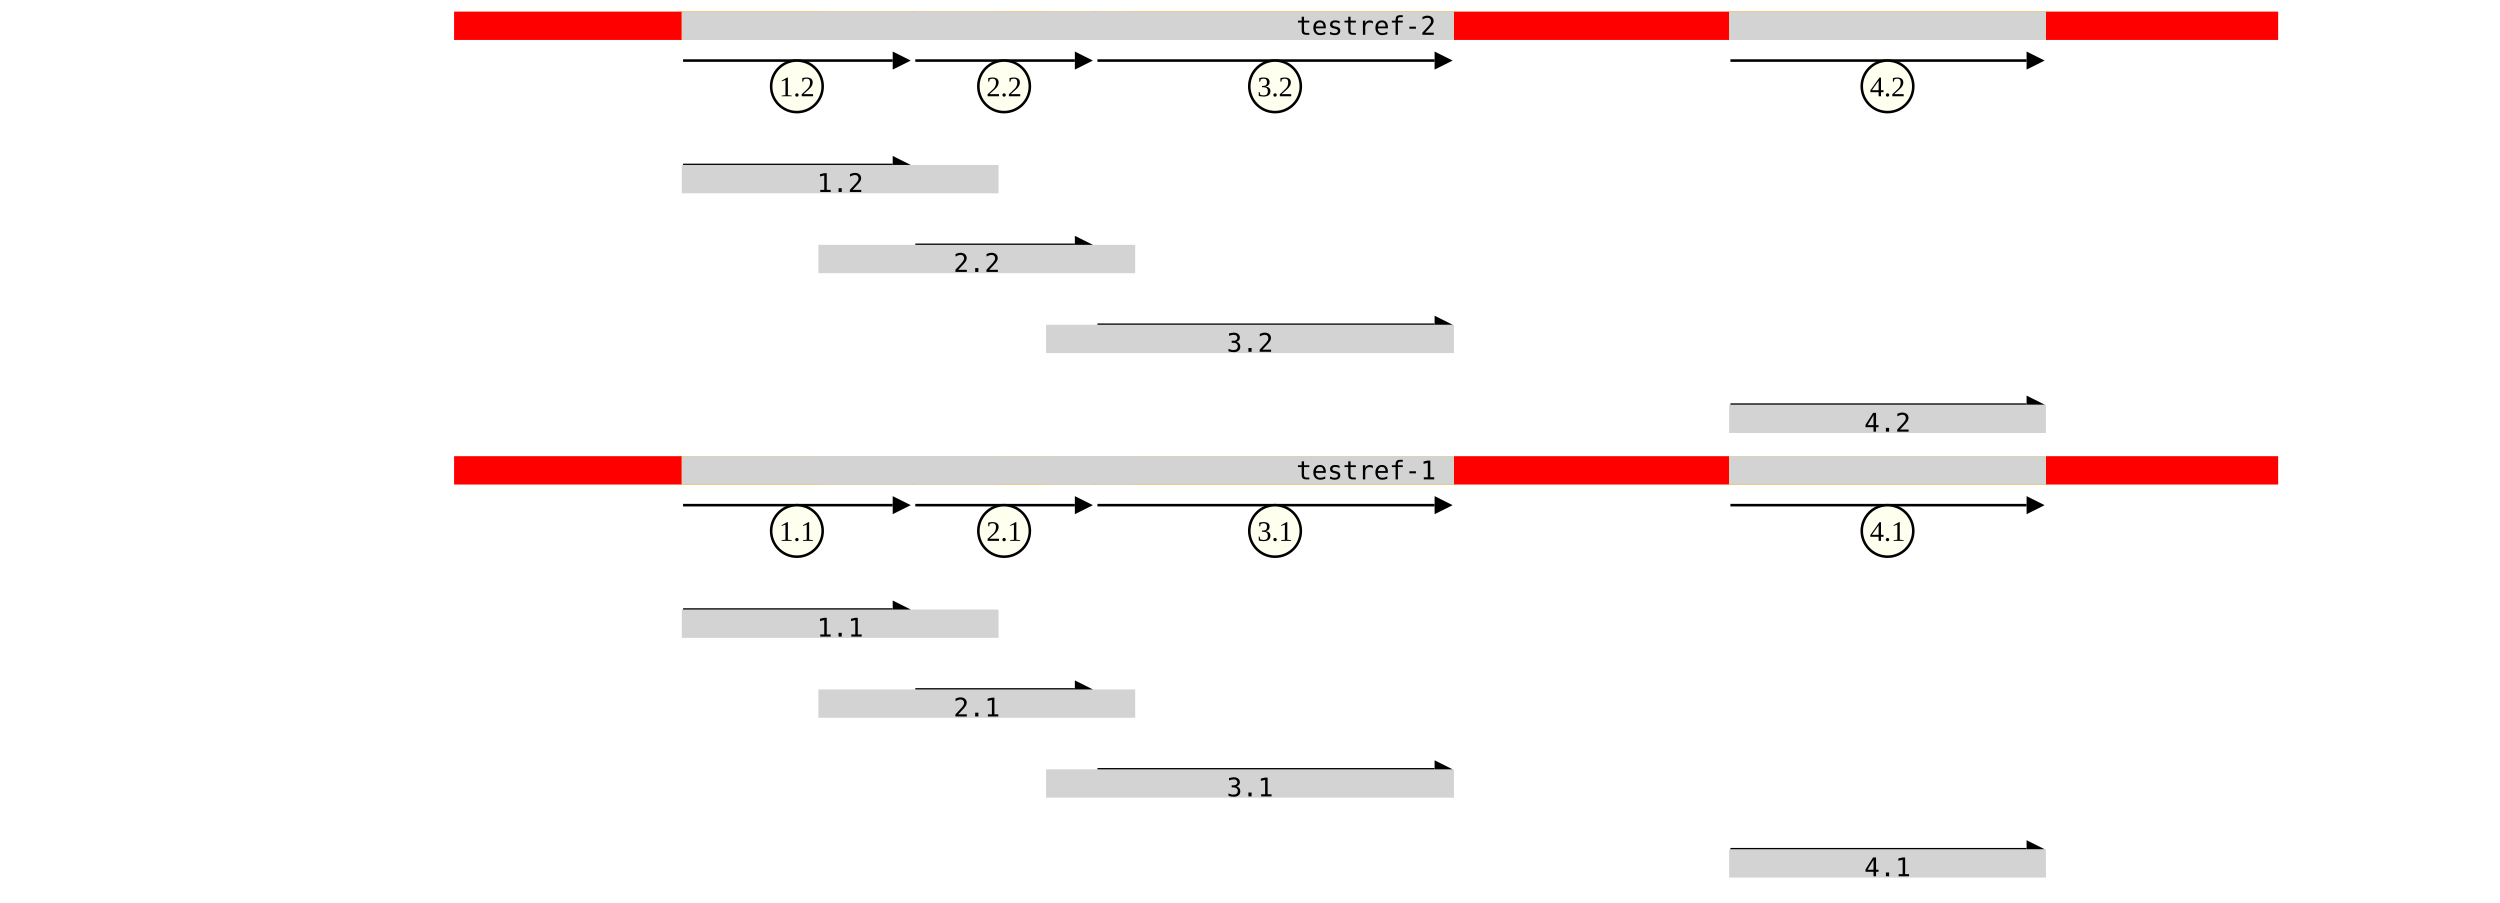
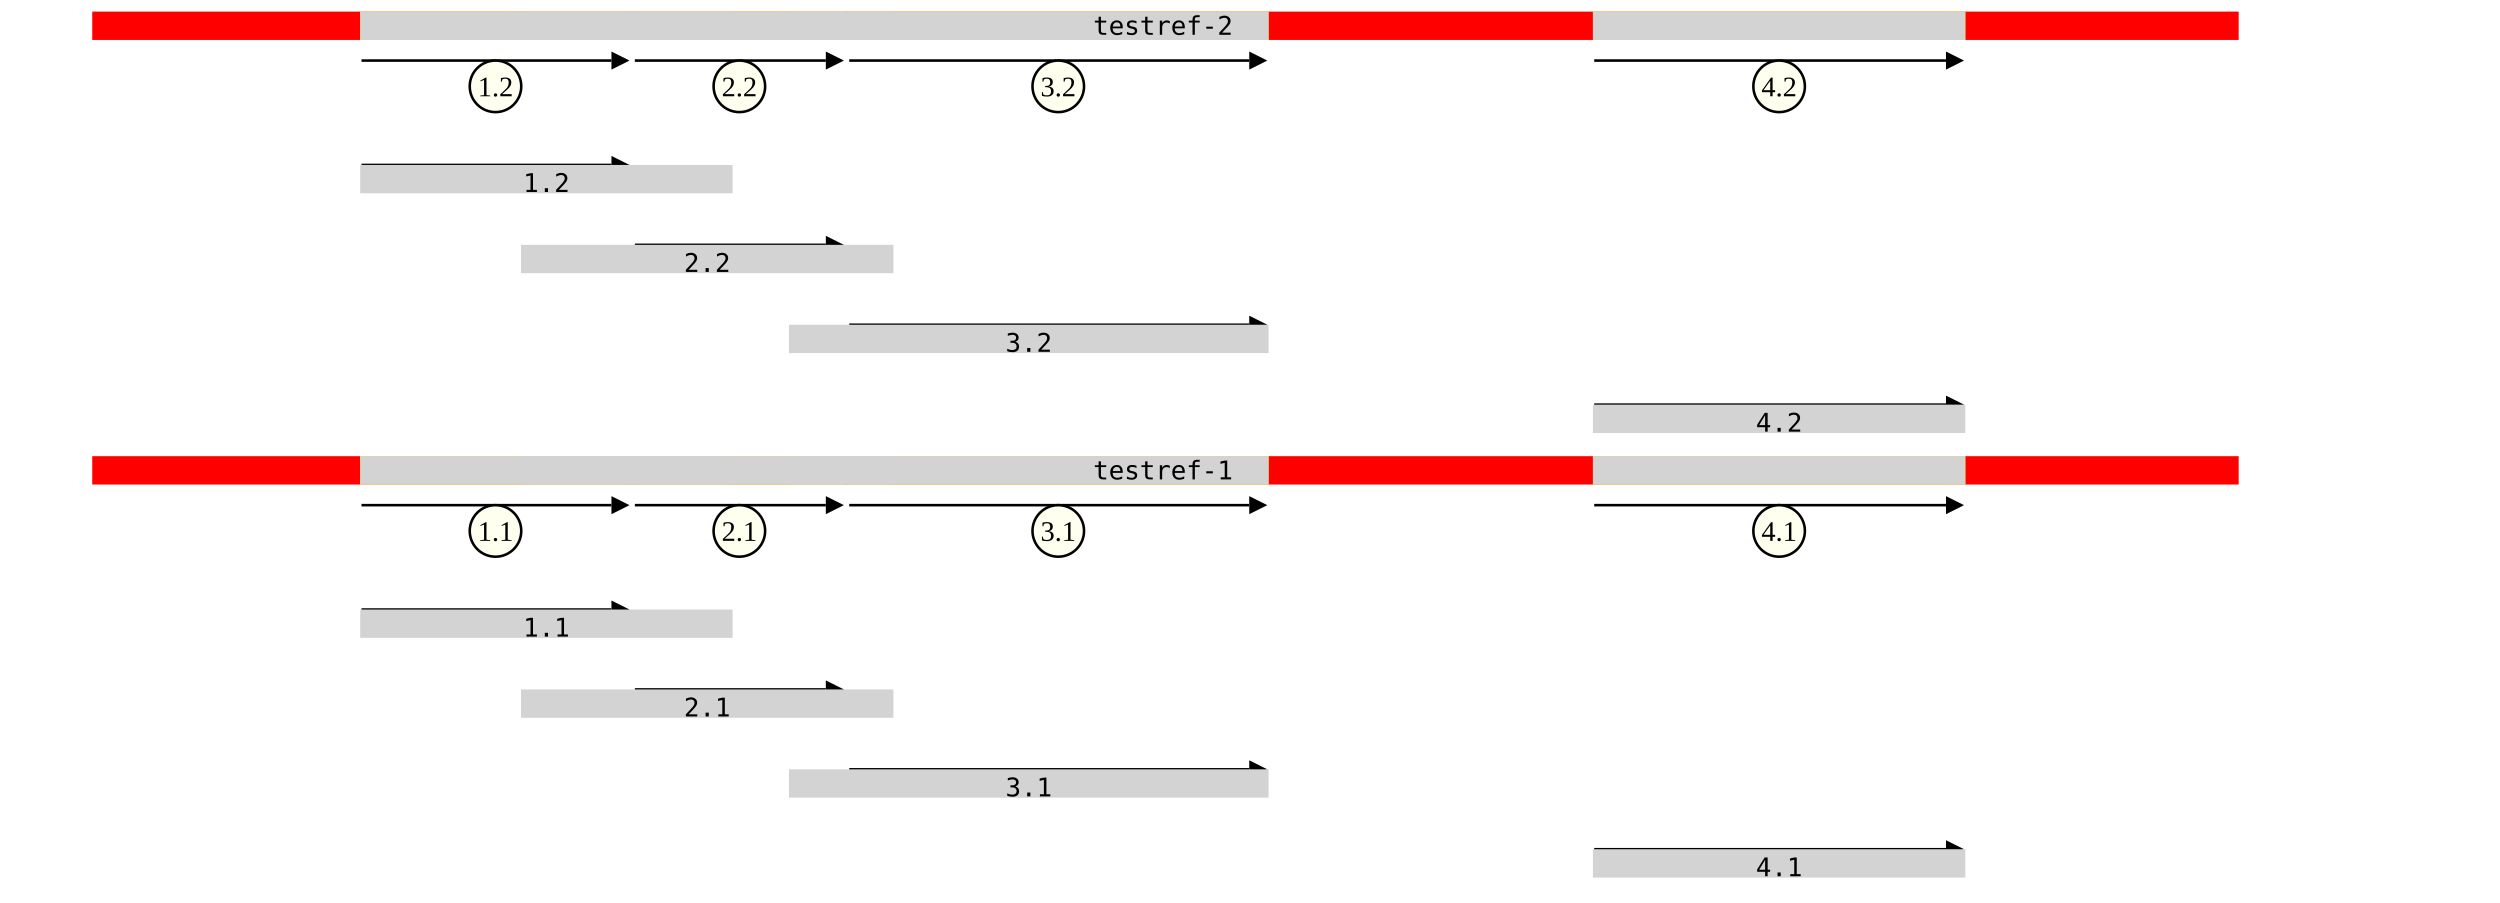
<svg xmlns="http://www.w3.org/2000/svg" width="970" height="350.0" viewBox="0.0 -350.0 970 350.0">
  <defs>
</defs>
  <g transform="translate(0 -335.0)">
    <g transform="translate(0.0 0)">
-       <rect x="176.685" y="-10" width="706.74" height="10" fill="red" stroke="red" />
-     </g>
-     <g transform="translate(0.0 0)">
-       <rect x="265.027" y="-10" width="88.342" height="10" fill="yellow" stroke="yellow" />
-     </g>
-     <g transform="translate(0.0 0)">
-       <rect x="355.137" y="-10" width="68.907" height="10" fill="yellow" stroke="yellow" />
-     </g>
-     <g transform="translate(0.0 0)">
-       <rect x="425.811" y="-10" width="137.814" height="10" fill="yellow" stroke="yellow" />
-     </g>
-     <g transform="translate(0.0 0)">
-       <rect x="671.403" y="-10" width="121.913" height="10" fill="yellow" stroke="yellow" />
-     </g>
-     <g transform="translate(0.0 0)">
-       <rect x="265.027" y="-10" width="121.913" height="10" fill="lightgray" stroke="lightgray" />
-     </g>
-     <g transform="translate(0.0 0)">
-       <rect x="318.033" y="-10" width="121.913" height="10" fill="lightgray" stroke="lightgray" />
-     </g>
-     <g transform="translate(0.0 0)">
-       <rect x="406.375" y="-10" width="157.25" height="10" fill="lightgray" stroke="lightgray" />
-     </g>
-     <g transform="translate(0.0 0)">
-       <rect x="671.403" y="-10" width="121.913" height="10" fill="lightgray" stroke="lightgray" />
+       <rect x="36.288" y="-10" width="831.815" height="10" fill="red" stroke="red" />
+     </g>
+     <g transform="translate(0.0 0)">
+       <rect x="140.265" y="-10" width="103.977" height="10" fill="yellow" stroke="yellow" />
+     </g>
+     <g transform="translate(0.0 0)">
+       <rect x="246.321" y="-10" width="81.102" height="10" fill="yellow" stroke="yellow" />
+     </g>
+     <g transform="translate(0.0 0)">
+       <rect x="329.503" y="-10" width="162.204" height="10" fill="yellow" stroke="yellow" />
+     </g>
+     <g transform="translate(0.0 0)">
+       <rect x="618.558" y="-10" width="143.488" height="10" fill="yellow" stroke="yellow" />
+     </g>
+     <g transform="translate(0.0 0)">
+       <rect x="140.265" y="-10" width="143.488" height="10" fill="lightgray" stroke="lightgray" />
+     </g>
+     <g transform="translate(0.0 0)">
+       <rect x="202.651" y="-10" width="143.488" height="10" fill="lightgray" stroke="lightgray" />
+     </g>
+     <g transform="translate(0.0 0)">
+       <rect x="306.628" y="-10" width="185.079" height="10" fill="lightgray" stroke="lightgray" />
+     </g>
+     <g transform="translate(0.0 0)">
+       <rect x="618.558" y="-10" width="143.488" height="10" fill="lightgray" stroke="lightgray" />
    </g>
  </g>
  <g transform="translate(0.0 -336.5)">
-     <rect x="530.055" y="11.5" width="0.0" height="-11.5" fill="transparent" stroke="transparent" />
-     <g transform="translate(530.0546 0)">
+     <rect x="451.26" y="11.5" width="0.0" height="-11.5" fill="transparent" stroke="transparent" />
+     <g transform="translate(451.2595 0)">
      <text x="0" y="0" font-size="10" font-family="monospace" text-anchor="middle">testref-2</text>
    </g>
  </g>
  <g transform="translate(0 -306.5)">
    <g transform="translate(0.0 0)">
-       <path d="M265.027,-20.0 L346.37,-20.0" stroke="black" />
-       <circle cx="309.199" cy="-10.0" r="10.0" fill="ivory" stroke="black" />
-       <path d="M353.37,-20.0 L346.37,-23.5 L346.37,-16.5 L353.37,-20.0" fill="black" />
-       <text x="309.199" y="-10.0" font-size="11.0" text-anchor="middle" dy="0.35em">1.2</text>
-     </g>
-     <g transform="translate(0.0 0)">
-       <path d="M355.137,-20.0 L417.044,-20.0" stroke="black" />
-       <circle cx="389.59" cy="-10.0" r="10.0" fill="ivory" stroke="black" />
-       <path d="M424.044,-20.0 L417.044,-23.5 L417.044,-16.5 L424.044,-20.0" fill="black" />
-       <text x="389.59" y="-10.0" font-size="11.0" text-anchor="middle" dy="0.35em">2.2</text>
-     </g>
-     <g transform="translate(0.0 0)">
-       <path d="M425.811,-20.0 L556.625,-20.0" stroke="black" />
-       <circle cx="494.718" cy="-10.0" r="10.0" fill="ivory" stroke="black" />
-       <path d="M563.625,-20.0 L556.625,-23.5 L556.625,-16.5 L563.625,-20.0" fill="black" />
-       <text x="494.718" y="-10.0" font-size="11.0" text-anchor="middle" dy="0.35em">3.2</text>
-     </g>
-     <g transform="translate(0.0 0)">
-       <path d="M671.403,-20.0 L786.315,-20.0" stroke="black" />
-       <circle cx="732.359" cy="-10.0" r="10.0" fill="ivory" stroke="black" />
-       <path d="M793.315,-20.0 L786.315,-23.5 L786.315,-16.5 L793.315,-20.0" fill="black" />
-       <text x="732.359" y="-10.0" font-size="11.0" text-anchor="middle" dy="0.35em">4.2</text>
+       <path d="M140.265,-20.0 L237.242,-20.0" stroke="black" />
+       <circle cx="192.253" cy="-10.0" r="10.0" fill="ivory" stroke="black" />
+       <path d="M244.242,-20.0 L237.242,-23.5 L237.242,-16.5 L244.242,-20.0" fill="black" />
+       <text x="192.253" y="-10.0" font-size="11.0" text-anchor="middle" dy="0.35em">1.2</text>
+     </g>
+     <g transform="translate(0.0 0)">
+       <path d="M246.321,-20.0 L320.423,-20.0" stroke="black" />
+       <circle cx="286.872" cy="-10.0" r="10.0" fill="ivory" stroke="black" />
+       <path d="M327.423,-20.0 L320.423,-23.5 L320.423,-16.5 L327.423,-20.0" fill="black" />
+       <text x="286.872" y="-10.0" font-size="11.0" text-anchor="middle" dy="0.35em">2.2</text>
+     </g>
+     <g transform="translate(0.0 0)">
+       <path d="M329.503,-20.0 L484.707,-20.0" stroke="black" />
+       <circle cx="410.605" cy="-10.0" r="10.0" fill="ivory" stroke="black" />
+       <path d="M491.707,-20.0 L484.707,-23.5 L484.707,-16.5 L491.707,-20.0" fill="black" />
+       <text x="410.605" y="-10.0" font-size="11.0" text-anchor="middle" dy="0.35em">3.2</text>
+     </g>
+     <g transform="translate(0.0 0)">
+       <path d="M618.558,-20.0 L755.046,-20.0" stroke="black" />
+       <circle cx="690.302" cy="-10.0" r="10.0" fill="ivory" stroke="black" />
+       <path d="M762.046,-20.0 L755.046,-23.5 L755.046,-16.5 L762.046,-20.0" fill="black" />
+       <text x="690.302" y="-10.0" font-size="11.0" text-anchor="middle" dy="0.35em">4.2</text>
    </g>
  </g>
  <g transform="translate(0 -295.5)">
    <g transform="translate(0.0 0)">
-       <path d="M265.027,9.5 L346.37,9.5" stroke="black" />
-       <path d="M353.37,9.5 L346.37,6.0 L346.37,13.0 L353.37,9.5" fill="black" />
+       <path d="M140.265,9.5 L237.242,9.5" stroke="black" />
+       <path d="M244.242,9.5 L237.242,6.0 L237.242,13.0 L244.242,9.5" fill="black" />
    </g>
  </g>
  <g transform="translate(0 -275.5)">
    <g transform="translate(0.0 0)">
-       <rect x="265.027" y="-10" width="121.913" height="10" fill="lightgrey" stroke="lightgrey" />
-       <g transform="translate(325.9836 0)">
+       <rect x="140.265" y="-10" width="143.488" height="10" fill="lightgrey" stroke="lightgrey" />
+       <g transform="translate(212.0088 0)">
        <text x="0" y="0" font-size="10" font-family="monospace" text-anchor="middle">1.2</text>
      </g>
    </g>
  </g>
  <g transform="translate(0 -264.5)">
    <g transform="translate(0.0 0)">
-       <path d="M355.137,9.5 L417.044,9.5" stroke="black" />
-       <path d="M424.044,9.5 L417.044,6.0 L417.044,13.0 L424.044,9.5" fill="black" />
+       <path d="M246.321,9.5 L320.423,9.5" stroke="black" />
+       <path d="M327.423,9.5 L320.423,6.0 L320.423,13.0 L327.423,9.5" fill="black" />
    </g>
  </g>
  <g transform="translate(0 -244.5)">
    <g transform="translate(0.0 0)">
-       <rect x="318.033" y="-10" width="121.913" height="10" fill="lightgrey" stroke="lightgrey" />
-       <g transform="translate(378.9891 0)">
+       <rect x="202.651" y="-10" width="143.488" height="10" fill="lightgrey" stroke="lightgrey" />
+       <g transform="translate(274.3949 0)">
        <text x="0" y="0" font-size="10" font-family="monospace" text-anchor="middle">2.2</text>
      </g>
    </g>
  </g>
  <g transform="translate(0 -233.5)">
    <g transform="translate(0.0 0)">
-       <path d="M425.811,9.5 L556.625,9.5" stroke="black" />
-       <path d="M563.625,9.5 L556.625,6.0 L556.625,13.0 L563.625,9.5" fill="black" />
+       <path d="M329.503,9.5 L484.707,9.5" stroke="black" />
+       <path d="M491.707,9.5 L484.707,6.0 L484.707,13.0 L491.707,9.5" fill="black" />
    </g>
  </g>
  <g transform="translate(0 -213.5)">
    <g transform="translate(0.0 0)">
-       <rect x="406.375" y="-10" width="157.25" height="10" fill="lightgrey" stroke="lightgrey" />
-       <g transform="translate(485 0)">
+       <rect x="306.628" y="-10" width="185.079" height="10" fill="lightgrey" stroke="lightgrey" />
+       <g transform="translate(399.1671 0)">
        <text x="0" y="0" font-size="10" font-family="monospace" text-anchor="middle">3.2</text>
      </g>
    </g>
  </g>
  <g transform="translate(0 -202.5)">
    <g transform="translate(0.0 0)">
-       <path d="M671.403,9.5 L786.315,9.5" stroke="black" />
-       <path d="M793.315,9.5 L786.315,6.0 L786.315,13.0 L793.315,9.5" fill="black" />
+       <path d="M618.558,9.5 L755.046,9.5" stroke="black" />
+       <path d="M762.046,9.5 L755.046,6.0 L755.046,13.0 L762.046,9.5" fill="black" />
    </g>
  </g>
  <g transform="translate(0 -182.5)">
    <g transform="translate(0.0 0)">
-       <rect x="671.403" y="-10" width="121.913" height="10" fill="lightgrey" stroke="lightgrey" />
-       <g transform="translate(732.3588 0)">
+       <rect x="618.558" y="-10" width="143.488" height="10" fill="lightgrey" stroke="lightgrey" />
+       <g transform="translate(690.3023 0)">
        <text x="0" y="0" font-size="10" font-family="monospace" text-anchor="middle">4.2</text>
      </g>
    </g>
  </g>
  <g transform="translate(0 -162.5)">
    <g transform="translate(0.0 0)">
-       <rect x="176.685" y="-10" width="706.74" height="10" fill="red" stroke="red" />
-     </g>
-     <g transform="translate(0.0 0)">
-       <rect x="265.027" y="-10" width="88.342" height="10" fill="yellow" stroke="yellow" />
-     </g>
-     <g transform="translate(0.0 0)">
-       <rect x="355.137" y="-10" width="68.907" height="10" fill="yellow" stroke="yellow" />
-     </g>
-     <g transform="translate(0.0 0)">
-       <rect x="425.811" y="-10" width="137.814" height="10" fill="yellow" stroke="yellow" />
-     </g>
-     <g transform="translate(0.0 0)">
-       <rect x="671.403" y="-10" width="121.913" height="10" fill="yellow" stroke="yellow" />
-     </g>
-     <g transform="translate(0.0 0)">
-       <rect x="265.027" y="-10" width="121.913" height="10" fill="lightgray" stroke="lightgray" />
-     </g>
-     <g transform="translate(0.0 0)">
-       <rect x="318.033" y="-10" width="121.913" height="10" fill="lightgray" stroke="lightgray" />
-     </g>
-     <g transform="translate(0.0 0)">
-       <rect x="406.375" y="-10" width="157.25" height="10" fill="lightgray" stroke="lightgray" />
-     </g>
-     <g transform="translate(0.0 0)">
-       <rect x="671.403" y="-10" width="121.913" height="10" fill="lightgray" stroke="lightgray" />
+       <rect x="36.288" y="-10" width="831.815" height="10" fill="red" stroke="red" />
+     </g>
+     <g transform="translate(0.0 0)">
+       <rect x="140.265" y="-10" width="103.977" height="10" fill="yellow" stroke="yellow" />
+     </g>
+     <g transform="translate(0.0 0)">
+       <rect x="246.321" y="-10" width="81.102" height="10" fill="yellow" stroke="yellow" />
+     </g>
+     <g transform="translate(0.0 0)">
+       <rect x="329.503" y="-10" width="162.204" height="10" fill="yellow" stroke="yellow" />
+     </g>
+     <g transform="translate(0.0 0)">
+       <rect x="618.558" y="-10" width="143.488" height="10" fill="yellow" stroke="yellow" />
+     </g>
+     <g transform="translate(0.0 0)">
+       <rect x="140.265" y="-10" width="143.488" height="10" fill="lightgray" stroke="lightgray" />
+     </g>
+     <g transform="translate(0.0 0)">
+       <rect x="202.651" y="-10" width="143.488" height="10" fill="lightgray" stroke="lightgray" />
+     </g>
+     <g transform="translate(0.0 0)">
+       <rect x="306.628" y="-10" width="185.079" height="10" fill="lightgray" stroke="lightgray" />
+     </g>
+     <g transform="translate(0.0 0)">
+       <rect x="618.558" y="-10" width="143.488" height="10" fill="lightgray" stroke="lightgray" />
    </g>
  </g>
  <g transform="translate(0.0 -164.0)">
-     <rect x="530.055" y="11.5" width="0.0" height="-11.5" fill="transparent" stroke="transparent" />
-     <g transform="translate(530.0546 0)">
+     <rect x="451.26" y="11.5" width="0.0" height="-11.5" fill="transparent" stroke="transparent" />
+     <g transform="translate(451.2595 0)">
      <text x="0" y="0" font-size="10" font-family="monospace" text-anchor="middle">testref-1</text>
    </g>
  </g>
  <g transform="translate(0 -134.0)">
    <g transform="translate(0.0 0)">
-       <path d="M265.027,-20.0 L346.37,-20.0" stroke="black" />
-       <circle cx="309.199" cy="-10.0" r="10.0" fill="ivory" stroke="black" />
-       <path d="M353.37,-20.0 L346.37,-23.5 L346.37,-16.5 L353.37,-20.0" fill="black" />
-       <text x="309.199" y="-10.0" font-size="11.0" text-anchor="middle" dy="0.35em">1.1</text>
-     </g>
-     <g transform="translate(0.0 0)">
-       <path d="M355.137,-20.0 L417.044,-20.0" stroke="black" />
-       <circle cx="389.59" cy="-10.0" r="10.0" fill="ivory" stroke="black" />
-       <path d="M424.044,-20.0 L417.044,-23.5 L417.044,-16.5 L424.044,-20.0" fill="black" />
-       <text x="389.59" y="-10.0" font-size="11.0" text-anchor="middle" dy="0.35em">2.1</text>
-     </g>
-     <g transform="translate(0.0 0)">
-       <path d="M425.811,-20.0 L556.625,-20.0" stroke="black" />
-       <circle cx="494.718" cy="-10.0" r="10.0" fill="ivory" stroke="black" />
-       <path d="M563.625,-20.0 L556.625,-23.5 L556.625,-16.5 L563.625,-20.0" fill="black" />
-       <text x="494.718" y="-10.0" font-size="11.0" text-anchor="middle" dy="0.35em">3.1</text>
-     </g>
-     <g transform="translate(0.0 0)">
-       <path d="M671.403,-20.0 L786.315,-20.0" stroke="black" />
-       <circle cx="732.359" cy="-10.0" r="10.0" fill="ivory" stroke="black" />
-       <path d="M793.315,-20.0 L786.315,-23.5 L786.315,-16.5 L793.315,-20.0" fill="black" />
-       <text x="732.359" y="-10.0" font-size="11.0" text-anchor="middle" dy="0.35em">4.1</text>
+       <path d="M140.265,-20.0 L237.242,-20.0" stroke="black" />
+       <circle cx="192.253" cy="-10.0" r="10.0" fill="ivory" stroke="black" />
+       <path d="M244.242,-20.0 L237.242,-23.5 L237.242,-16.5 L244.242,-20.0" fill="black" />
+       <text x="192.253" y="-10.0" font-size="11.0" text-anchor="middle" dy="0.35em">1.1</text>
+     </g>
+     <g transform="translate(0.0 0)">
+       <path d="M246.321,-20.0 L320.423,-20.0" stroke="black" />
+       <circle cx="286.872" cy="-10.0" r="10.0" fill="ivory" stroke="black" />
+       <path d="M327.423,-20.0 L320.423,-23.5 L320.423,-16.5 L327.423,-20.0" fill="black" />
+       <text x="286.872" y="-10.0" font-size="11.0" text-anchor="middle" dy="0.35em">2.1</text>
+     </g>
+     <g transform="translate(0.0 0)">
+       <path d="M329.503,-20.0 L484.707,-20.0" stroke="black" />
+       <circle cx="410.605" cy="-10.0" r="10.0" fill="ivory" stroke="black" />
+       <path d="M491.707,-20.0 L484.707,-23.5 L484.707,-16.5 L491.707,-20.0" fill="black" />
+       <text x="410.605" y="-10.0" font-size="11.0" text-anchor="middle" dy="0.35em">3.1</text>
+     </g>
+     <g transform="translate(0.0 0)">
+       <path d="M618.558,-20.0 L755.046,-20.0" stroke="black" />
+       <circle cx="690.302" cy="-10.0" r="10.0" fill="ivory" stroke="black" />
+       <path d="M762.046,-20.0 L755.046,-23.5 L755.046,-16.5 L762.046,-20.0" fill="black" />
+       <text x="690.302" y="-10.0" font-size="11.0" text-anchor="middle" dy="0.35em">4.1</text>
    </g>
  </g>
  <g transform="translate(0 -123.0)">
    <g transform="translate(0.0 0)">
-       <path d="M265.027,9.5 L346.37,9.5" stroke="black" />
-       <path d="M353.37,9.5 L346.37,6.0 L346.37,13.0 L353.37,9.5" fill="black" />
+       <path d="M140.265,9.5 L237.242,9.5" stroke="black" />
+       <path d="M244.242,9.5 L237.242,6.0 L237.242,13.0 L244.242,9.5" fill="black" />
    </g>
  </g>
  <g transform="translate(0 -103.0)">
    <g transform="translate(0.0 0)">
-       <rect x="265.027" y="-10" width="121.913" height="10" fill="lightgrey" stroke="lightgrey" />
-       <g transform="translate(325.9836 0)">
+       <rect x="140.265" y="-10" width="143.488" height="10" fill="lightgrey" stroke="lightgrey" />
+       <g transform="translate(212.0088 0)">
        <text x="0" y="0" font-size="10" font-family="monospace" text-anchor="middle">1.1</text>
      </g>
    </g>
  </g>
  <g transform="translate(0 -92.0)">
    <g transform="translate(0.0 0)">
-       <path d="M355.137,9.5 L417.044,9.5" stroke="black" />
-       <path d="M424.044,9.5 L417.044,6.0 L417.044,13.0 L424.044,9.5" fill="black" />
+       <path d="M246.321,9.5 L320.423,9.5" stroke="black" />
+       <path d="M327.423,9.5 L320.423,6.0 L320.423,13.0 L327.423,9.5" fill="black" />
    </g>
  </g>
  <g transform="translate(0 -72.0)">
    <g transform="translate(0.0 0)">
-       <rect x="318.033" y="-10" width="121.913" height="10" fill="lightgrey" stroke="lightgrey" />
-       <g transform="translate(378.9891 0)">
+       <rect x="202.651" y="-10" width="143.488" height="10" fill="lightgrey" stroke="lightgrey" />
+       <g transform="translate(274.3949 0)">
        <text x="0" y="0" font-size="10" font-family="monospace" text-anchor="middle">2.1</text>
      </g>
    </g>
  </g>
  <g transform="translate(0 -61.0)">
    <g transform="translate(0.0 0)">
-       <path d="M425.811,9.5 L556.625,9.5" stroke="black" />
-       <path d="M563.625,9.5 L556.625,6.0 L556.625,13.0 L563.625,9.5" fill="black" />
+       <path d="M329.503,9.5 L484.707,9.5" stroke="black" />
+       <path d="M491.707,9.5 L484.707,6.0 L484.707,13.0 L491.707,9.5" fill="black" />
    </g>
  </g>
  <g transform="translate(0 -41.0)">
    <g transform="translate(0.0 0)">
-       <rect x="406.375" y="-10" width="157.25" height="10" fill="lightgrey" stroke="lightgrey" />
-       <g transform="translate(485 0)">
+       <rect x="306.628" y="-10" width="185.079" height="10" fill="lightgrey" stroke="lightgrey" />
+       <g transform="translate(399.1671 0)">
        <text x="0" y="0" font-size="10" font-family="monospace" text-anchor="middle">3.1</text>
      </g>
    </g>
  </g>
  <g transform="translate(0 -30.0)">
    <g transform="translate(0.0 0)">
-       <path d="M671.403,9.5 L786.315,9.5" stroke="black" />
-       <path d="M793.315,9.5 L786.315,6.0 L786.315,13.0 L793.315,9.5" fill="black" />
+       <path d="M618.558,9.5 L755.046,9.5" stroke="black" />
+       <path d="M762.046,9.5 L755.046,6.0 L755.046,13.0 L762.046,9.5" fill="black" />
    </g>
  </g>
  <g transform="translate(0 -10.0)">
    <g transform="translate(0.0 0)">
-       <rect x="671.403" y="-10" width="121.913" height="10" fill="lightgrey" stroke="lightgrey" />
-       <g transform="translate(732.3588 0)">
+       <rect x="618.558" y="-10" width="143.488" height="10" fill="lightgrey" stroke="lightgrey" />
+       <g transform="translate(690.3023 0)">
        <text x="0" y="0" font-size="10" font-family="monospace" text-anchor="middle">4.1</text>
      </g>
    </g>
  </g>
</svg>
